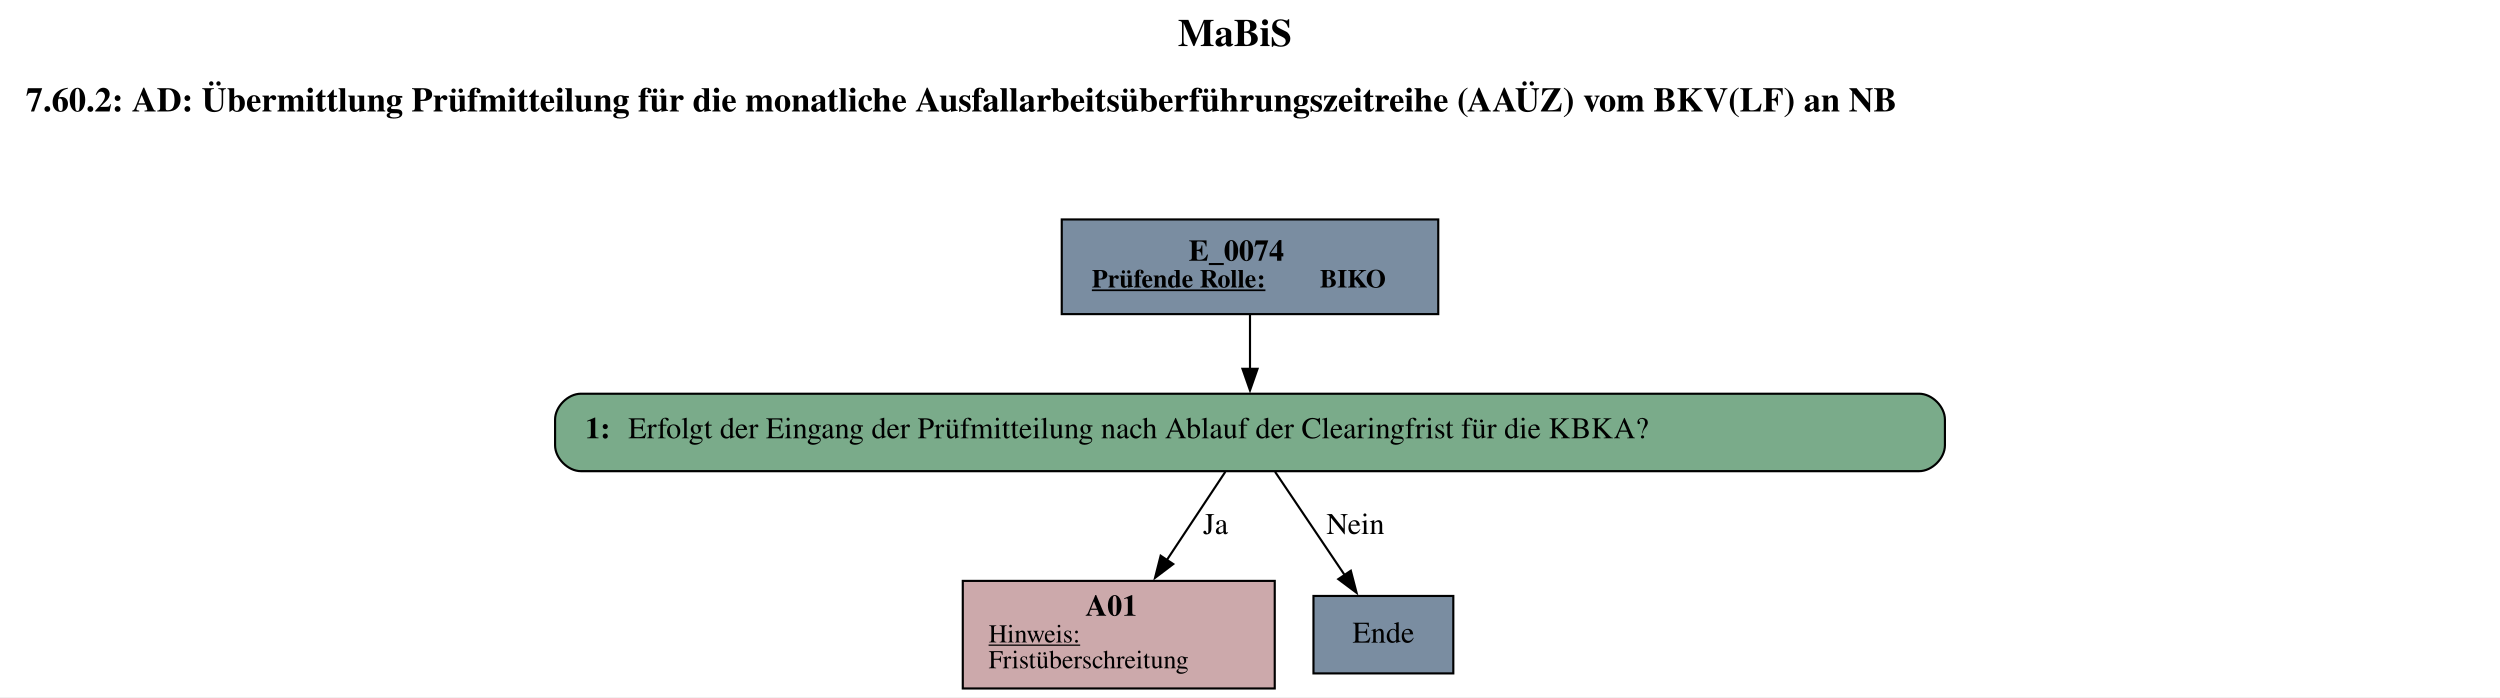
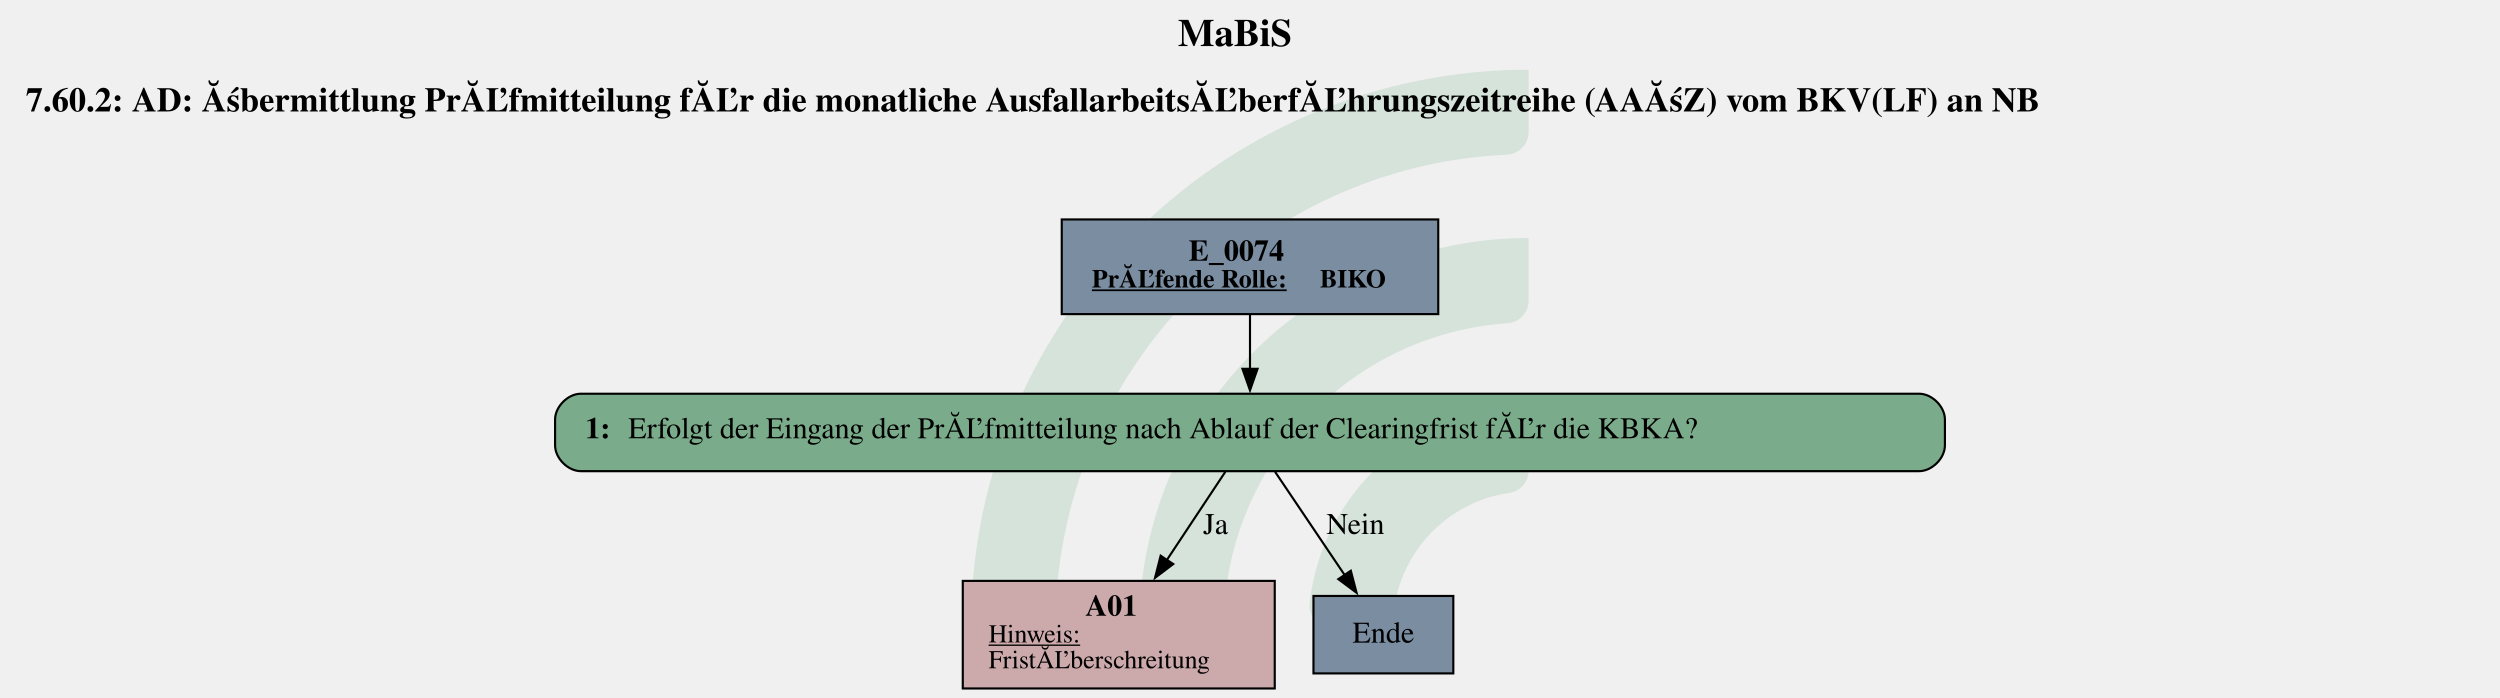
- <svg xmlns="http://www.w3.org/2000/svg" width="1162pt" height="324pt" viewBox="0.00 0.00 1162.00 324.00">
-   <g id="graph0" class="graph" transform="scale(1 1) rotate(0) translate(4 320)">
-     <polygon fill="white" stroke="none" points="-4,4 -4,-320 1158,-320 1158,4 -4,4" />
-     <text text-anchor="start" x="543.5" y="-298.6" font-family="Times,serif" font-weight="bold" font-size="18.00">MaBiS</text>
-     <text text-anchor="start" x="8" y="-268.2" font-family="Times,serif" font-weight="bold" font-size="16.00">7.60.2: AD: Übermittlung Prüfmitteilung für die monatliche Ausfallarbeitsüberführungszeitreihe (AAÜZ) vom BKV(LF) an NB</text>
-     <g id="node1" class="node">
-       <polygon fill="#7a8da1" stroke="black" points="664.5,-218 489.5,-218 489.5,-174 664.5,-174 664.5,-218" />
-       <text text-anchor="start" x="548.5" y="-198.8" font-family="Times,serif" font-weight="bold" font-size="14.00">E_0074</text>
-       <text text-anchor="start" x="503.5" y="-186.4" font-family="Times,serif" font-weight="bold" text-decoration="underline" font-size="12.00">Prüfende Rolle:</text>
-       <text text-anchor="start" x="609.5" y="-186.4" font-family="Times,serif" font-weight="bold" font-size="12.00"> BIKO</text>
+ <svg xmlns="http://www.w3.org/2000/svg" version="1.1" width="1549.333px" viewBox="0 0 1549.333 432.0" height="432.0px">
+   <g>
+     <g transform="translate(601.9948, 43.2) scale(1 1) translate(0, 0) scale(1.95377 1.95377) ">
+       <defs id="defs2">
+         <clipPath clipPathUnits="userSpaceOnUse" id="clipPath23">
+           <path d="M 0,568.156 H 579.236 V 0 H 0 Z" id="path21" />
+         </clipPath>
+       </defs>
+       <g id="layer1" transform="translate(-16.54194,-55.30527)">
+         <g id="g19" clip-path="url(#clipPath23)" transform="matrix(0.3527778,0,0,-0.3527778,0.01017023,243.7368)" style="opacity:0.2">
+           <g id="g25" transform="translate(122.444,32.7195)">
+             <path d="m 0,0 h -56.104 c -11,0 -19.898,9.123 -19.463,20.115 10.594,267.191 231.277,481.302 501.029,481.302 v -56.02 c 0,-10.98 -8.688,-19.892 -19.658,-20.393 C 180.29,414.697 0,228.005 0,0" style="fill:#6ead83;fill-opacity:1;fill-rule:nonzero;stroke:none" id="path27" />
+           </g>
+           <g id="g29" transform="translate(273.7828,32.7195)">
+             <path d="m 0,0 h -55.926 c -11.228,0 -20.091,9.482 -19.435,20.69 10.744,183.439 163.389,329.388 349.485,329.388 v -56.263 c 0,-10.709 -8.273,-19.617 -18.957,-20.35 C 112.819,263.696 0,144.774 0,0" style="fill:#6ead83;fill-opacity:1;fill-rule:nonzero;stroke:none" id="path31" />
+           </g>
+           <g id="g33" transform="translate(425.7667,32.7195)">
+             <path d="m 0,0 h -55.445 c -11.653,0 -20.604,10.17 -19.334,21.753 10.866,99.032 95.031,176.341 196.919,176.341 v -57.011 c 0,-10.046 -7.283,-18.755 -17.229,-20.165 C 45.688,112.522 0,61.497 0,0" style="fill:#6ead83;fill-opacity:1;fill-rule:nonzero;stroke:none" id="path35" />
+           </g>
+         </g>
+       </g>
    </g>
-     <g id="node2" class="node">
-       <path fill="#7aab8a" stroke="black" d="M888,-137C888,-137 266,-137 266,-137 260,-137 254,-131 254,-125 254,-125 254,-113 254,-113 254,-107 260,-101 266,-101 266,-101 888,-101 888,-101 894,-101 900,-107 900,-113 900,-113 900,-125 900,-125 900,-131 894,-137 888,-137" />
-       <text text-anchor="start" x="268" y="-116.3" font-family="Times,serif" font-weight="bold" font-size="14.00">1: </text>
-       <text text-anchor="start" x="288" y="-116.3" font-family="Times,serif" font-size="14.00">Erfolgt der Eingang der Prüfmitteilung nach Ablauf der Clearingfrist für die KBKA?</text>
-     </g>
-     <g id="edge1" class="edge">
-       <path fill="none" stroke="black" d="M577,-173.71C577,-165.82 577,-156.75 577,-148.33" />
-       <polygon fill="black" stroke="black" points="580.5,-148.57 577,-138.57 573.5,-148.57 580.5,-148.57" />
-     </g>
-     <g id="node3" class="node">
-       <polygon fill="#cca9ab" stroke="black" points="588.5,-50 443.5,-50 443.5,0 588.5,0 588.5,-50" />
-       <text text-anchor="start" x="500.5" y="-33.8" font-family="Times,serif" font-weight="bold" font-size="14.00">A01</text>
-       <text text-anchor="start" x="455.5" y="-21.4" font-family="Times,serif" text-decoration="underline" font-size="12.00">Hinweis:</text>
-       <text text-anchor="start" x="455.5" y="-9.4" font-family="Times,serif" font-size="12.00">Fristüberschreitung</text>
-     </g>
-     <g id="edge2" class="edge">
-       <path fill="none" stroke="black" d="M565.53,-100.7C557.84,-89.11 547.48,-73.47 538.22,-59.51" />
-       <polygon fill="black" stroke="black" points="541.31,-57.83 532.86,-51.43 535.47,-61.7 541.31,-57.83" />
-       <text text-anchor="middle" x="561" y="-71.8" font-family="Times,serif" font-size="14.00">Ja</text>
-     </g>
-     <g id="node4" class="node">
-       <polygon fill="#7a8da1" stroke="black" points="671.5,-43 606.5,-43 606.5,-7 671.5,-7 671.5,-43" />
-       <text text-anchor="middle" x="639" y="-21.3" font-family="Times,serif" font-size="14.00">Ende</text>
-     </g>
-     <g id="edge3" class="edge">
-       <path fill="none" stroke="black" d="M588.66,-100.7C597.84,-87.07 610.79,-67.86 621.25,-52.34" />
-       <polygon fill="black" stroke="black" points="623.86,-54.73 626.54,-44.48 618.05,-50.82 623.86,-54.73" />
-       <text text-anchor="middle" x="626" y="-71.8" font-family="Times,serif" font-size="14.00">Nein</text>
-     </g>
+     <svg width="1162pt" height="324pt" viewBox="0.00 0.00 1162.00 324.00">
+       <g id="graph0" class="graph" transform="scale(1 1) rotate(0) translate(4 320)">
+         <text text-anchor="start" x="543.5" y="-298.6" font-family="Times,serif" font-weight="bold" font-size="18.00">MaBiS</text>
+         <text text-anchor="start" x="8" y="-268.2" font-family="Times,serif" font-weight="bold" font-size="16.00">7.60.2: AD: Ăśbermittlung PrĂĽfmitteilung fĂĽr die monatliche AusfallarbeitsĂĽberfĂĽhrungszeitreihe (AAĂśZ) vom BKV(LF) an NB</text>
+         <g id="node1" class="node">
+           <polygon fill="#7a8da1" stroke="black" points="664.5,-218 489.5,-218 489.5,-174 664.5,-174 664.5,-218" />
+           <text text-anchor="start" x="548.5" y="-198.8" font-family="Times,serif" font-weight="bold" font-size="14.00">E_0074</text>
+           <text text-anchor="start" x="503.5" y="-186.4" font-family="Times,serif" font-weight="bold" text-decoration="underline" font-size="12.00">PrĂĽfende Rolle:</text>
+           <text text-anchor="start" x="609.5" y="-186.4" font-family="Times,serif" font-weight="bold" font-size="12.00"> BIKO</text>
+         </g>
+         <g id="node2" class="node">
+           <path fill="#7aab8a" stroke="black" d="M888,-137C888,-137 266,-137 266,-137 260,-137 254,-131 254,-125 254,-125 254,-113 254,-113 254,-107 260,-101 266,-101 266,-101 888,-101 888,-101 894,-101 900,-107 900,-113 900,-113 900,-125 900,-125 900,-131 894,-137 888,-137" />
+           <text text-anchor="start" x="268" y="-116.3" font-family="Times,serif" font-weight="bold" font-size="14.00">1: </text>
+           <text text-anchor="start" x="288" y="-116.3" font-family="Times,serif" font-size="14.00">Erfolgt der Eingang der PrĂĽfmitteilung nach Ablauf der Clearingfrist fĂĽr die KBKA?</text>
+         </g>
+         <g id="edge1" class="edge">
+           <path fill="none" stroke="black" d="M577,-173.71C577,-165.82 577,-156.75 577,-148.33" />
+           <polygon fill="black" stroke="black" points="580.5,-148.57 577,-138.57 573.5,-148.57 580.5,-148.57" />
+         </g>
+         <g id="node3" class="node">
+           <polygon fill="#cca9ab" stroke="black" points="588.5,-50 443.5,-50 443.5,0 588.5,0 588.5,-50" />
+           <text text-anchor="start" x="500.5" y="-33.8" font-family="Times,serif" font-weight="bold" font-size="14.00">A01</text>
+           <text text-anchor="start" x="455.5" y="-21.4" font-family="Times,serif" text-decoration="underline" font-size="12.00">Hinweis:</text>
+           <text text-anchor="start" x="455.5" y="-9.4" font-family="Times,serif" font-size="12.00">FristĂĽberschreitung</text>
+         </g>
+         <g id="edge2" class="edge">
+           <path fill="none" stroke="black" d="M565.53,-100.7C557.84,-89.11 547.48,-73.47 538.22,-59.51" />
+           <polygon fill="black" stroke="black" points="541.31,-57.83 532.86,-51.43 535.47,-61.7 541.31,-57.83" />
+           <text text-anchor="middle" x="561" y="-71.8" font-family="Times,serif" font-size="14.00">Ja</text>
+         </g>
+         <g id="node4" class="node">
+           <polygon fill="#7a8da1" stroke="black" points="671.5,-43 606.5,-43 606.5,-7 671.5,-7 671.5,-43" />
+           <text text-anchor="middle" x="639" y="-21.3" font-family="Times,serif" font-size="14.00">Ende</text>
+         </g>
+         <g id="edge3" class="edge">
+           <path fill="none" stroke="black" d="M588.66,-100.7C597.84,-87.07 610.79,-67.86 621.25,-52.34" />
+           <polygon fill="black" stroke="black" points="623.86,-54.73 626.54,-44.48 618.05,-50.82 623.86,-54.73" />
+           <text text-anchor="middle" x="626" y="-71.8" font-family="Times,serif" font-size="14.00">Nein</text>
+         </g>
+       </g>
+     </svg>
  </g>
</svg>
